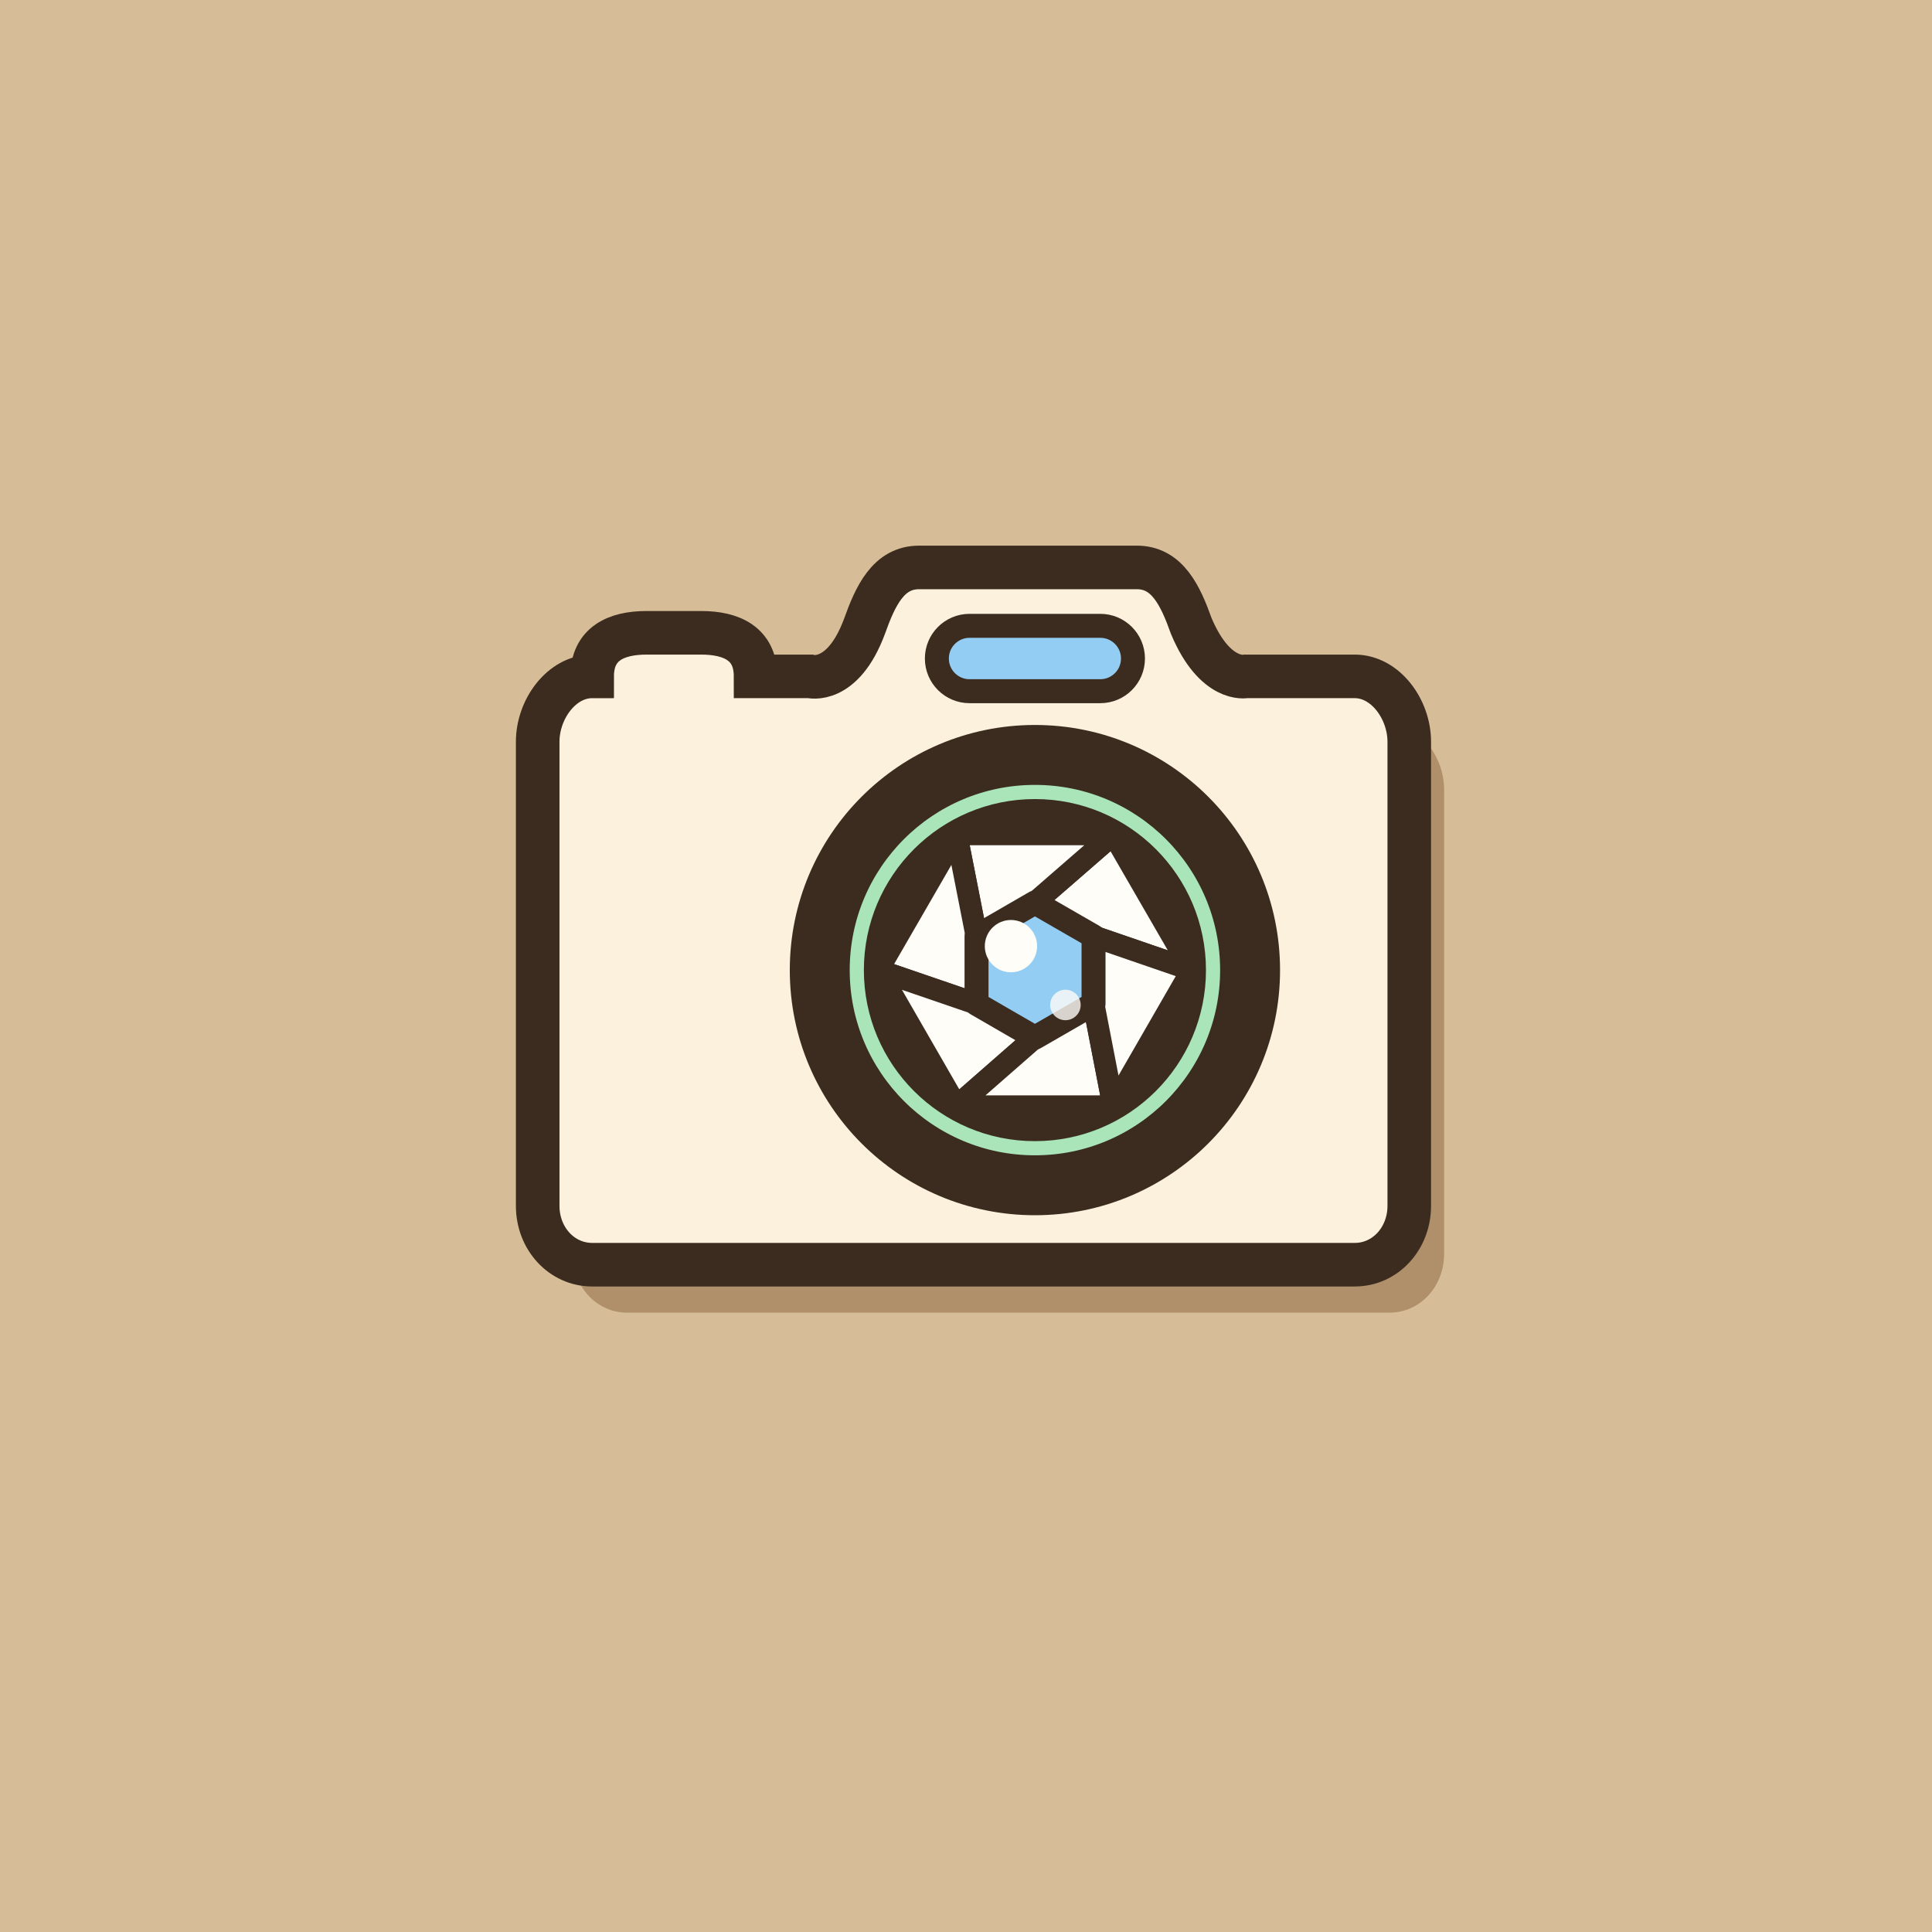
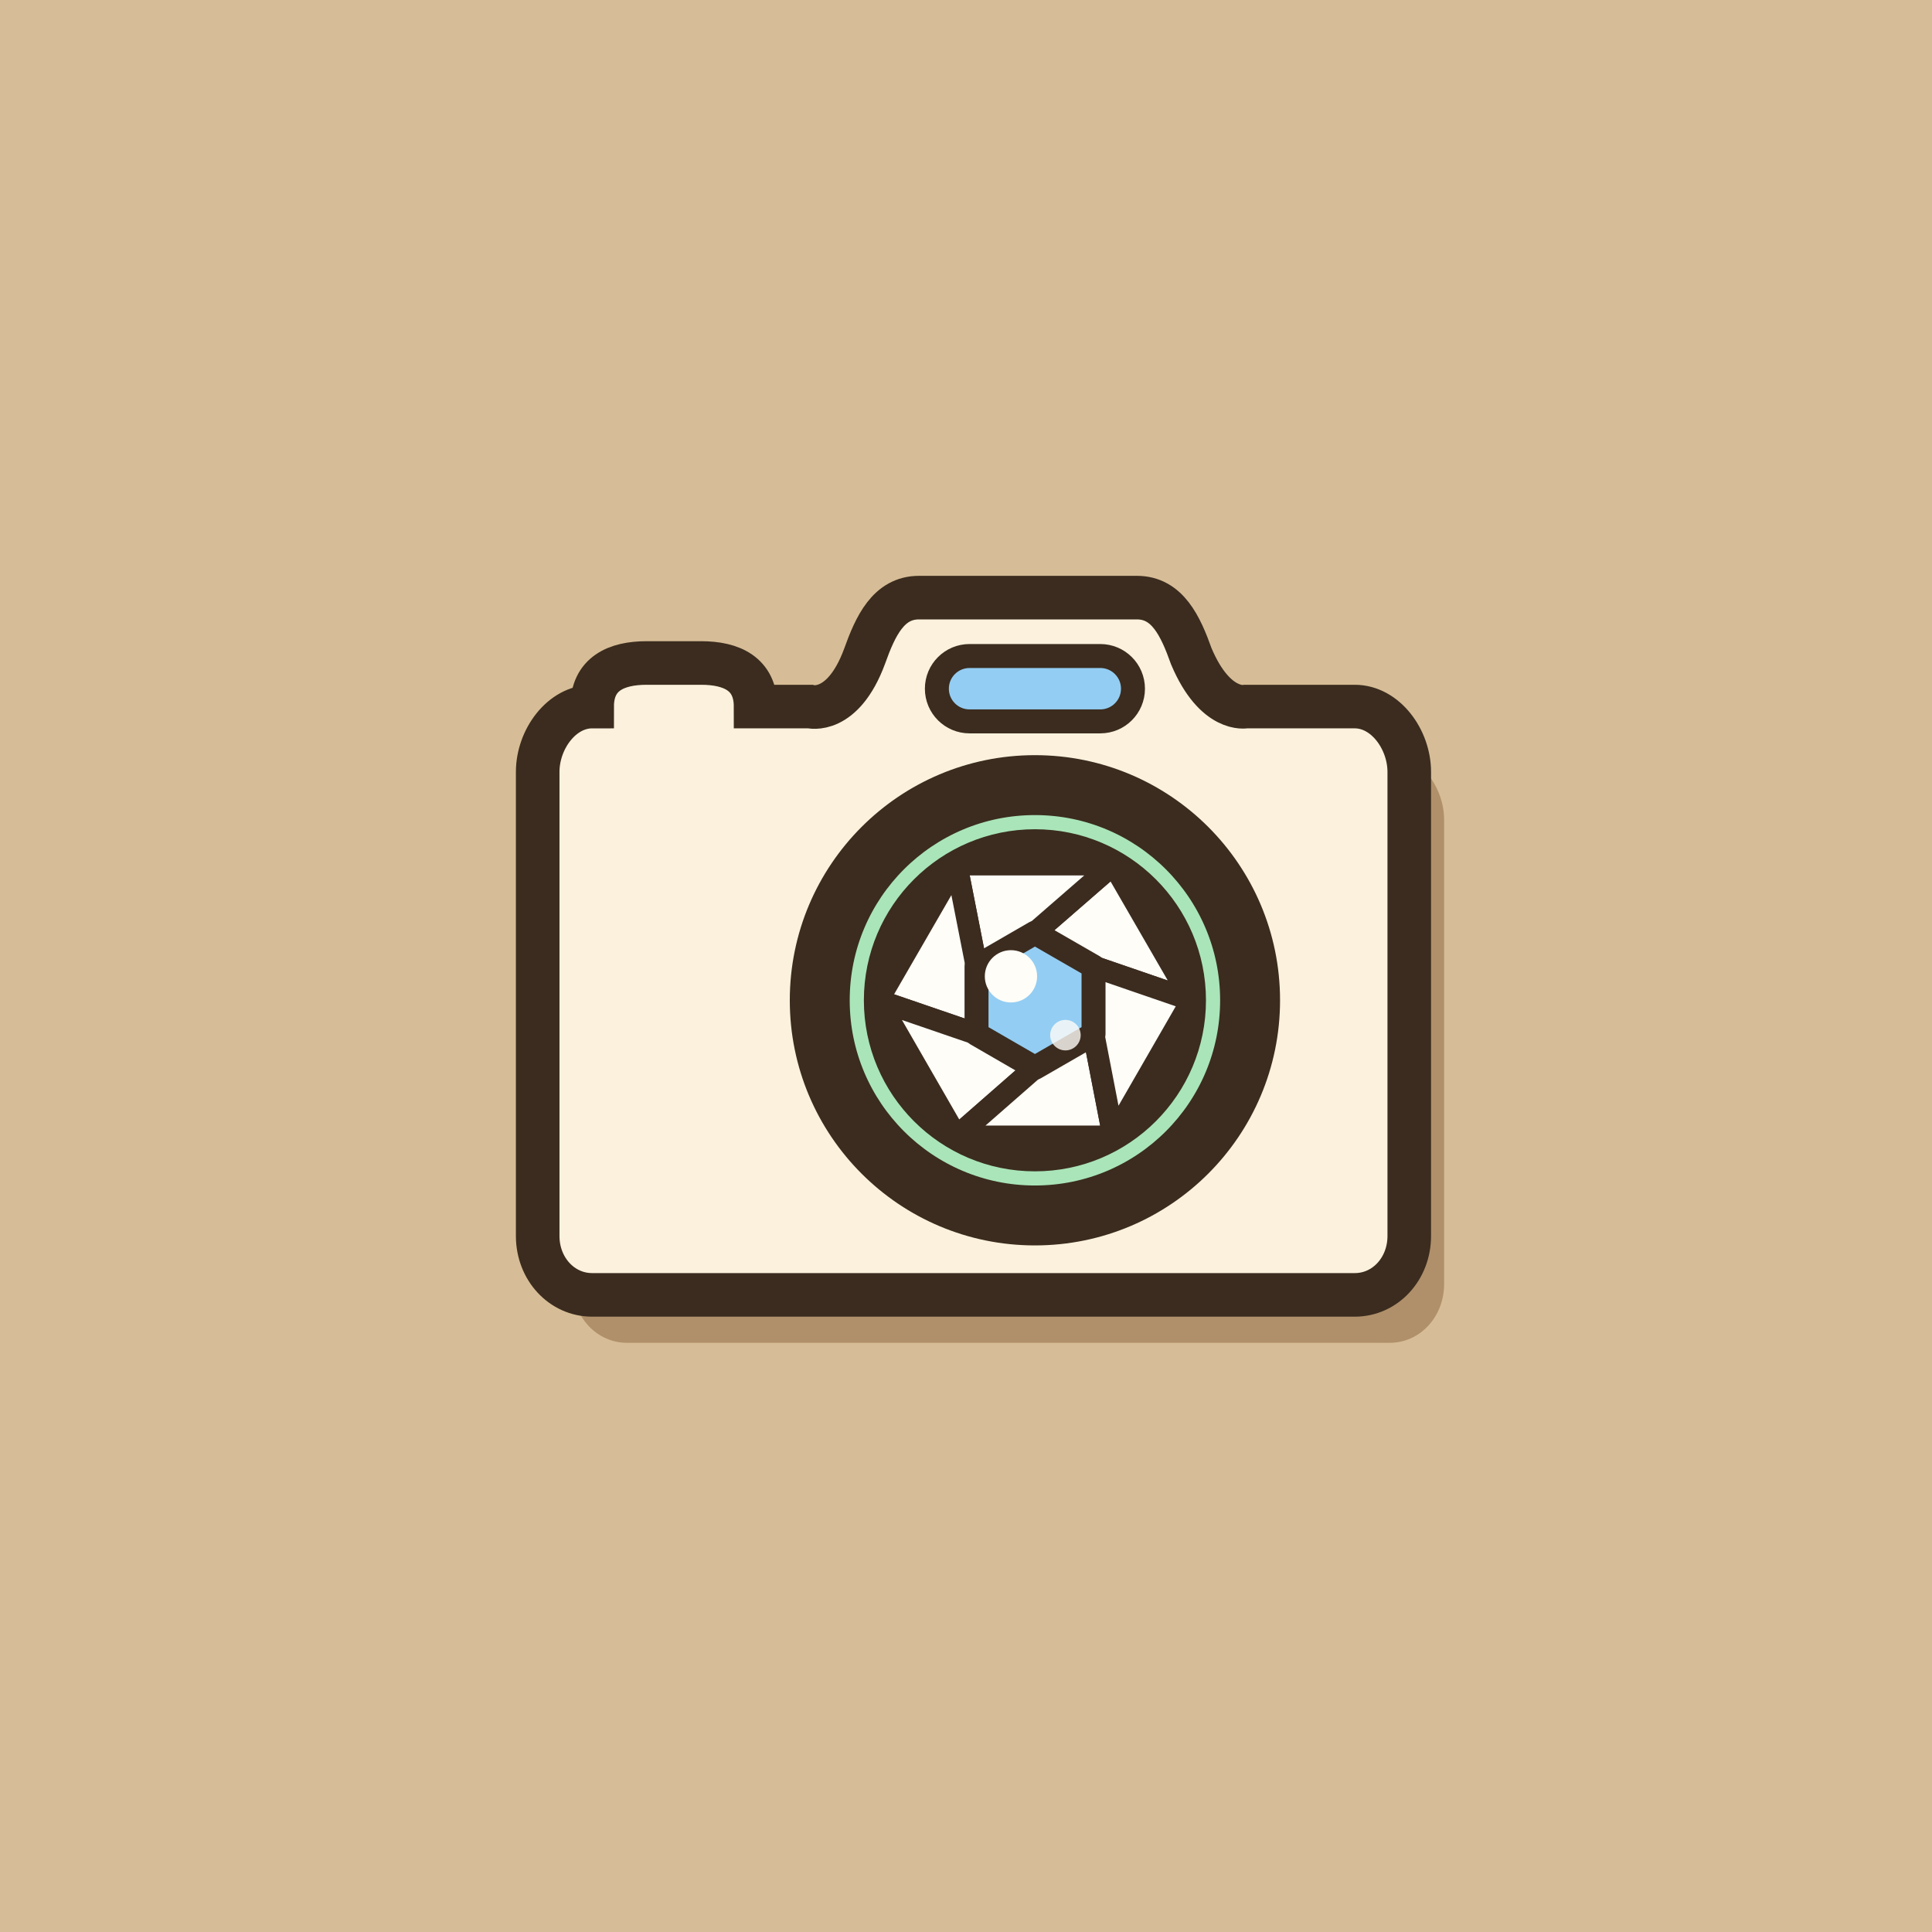
<svg xmlns="http://www.w3.org/2000/svg" viewBox="0 0 320 320" role="img" aria-label="O'Upon" version="1.1" id="svg11">
  <defs id="defs11" />
  <rect width="320" height="320" fill="#d6bd97" id="rect1" x="0" y="0" />
-   <g transform="translate(45.75 39.85) scale(3.609)" id="g11">
+   <g transform="translate(45.75 44.85) scale(3.609)" id="g11">
    <path transform="translate(1.6,2.2)" fill="#b0906a" d="m 49.5,20 h -5 c 0,0 -1.4,0.3 -2.5,-2.3 C 41.5,16.3 40.9,15 39.5,15 h -10 c -1.4,0 -2,1.3 -2.5,2.7 -1,2.7 -2.5,2.3 -2.5,2.3 H 22 c 0,-1.5 -1.1,-2 -2.5,-2 H 17 c -1.4,0 -2.5,0.5 -2.5,2 -1.4,0 -2.5,1.5 -2.5,3 v 21.3 c 0,1.5 1.1,2.7 2.5,2.7 h 35 C 50.9,47 52,45.8 52,44.3 V 23 c 0,-1.5 -1.1,-3 -2.5,-3 z" id="path1" />
    <path fill="#fbf1dc" stroke="#3b2c1f" stroke-width="2" d="m 49.5,20 h -5 c 0,0 -1.4,0.3 -2.5,-2.3 C 41.5,16.3 40.9,15 39.5,15 h -10 c -1.4,0 -2,1.3 -2.5,2.7 -1,2.7 -2.5,2.3 -2.5,2.3 H 22 c 0,-1.5 -1.1,-2 -2.5,-2 H 17 c -1.4,0 -2.5,0.5 -2.5,2 -1.4,0 -2.5,1.5 -2.5,3 v 21.3 c 0,1.5 1.1,2.7 2.5,2.7 h 35 C 50.9,47 52,45.8 52,44.3 V 23 c 0,-1.5 -1.1,-3 -2.5,-3 z" id="path2" />
    <rect x="30.32" y="17.68" width="9" height="3" rx="1.5" fill="#93cdf3" stroke="#3b2c1f" stroke-width="1.1" id="rect2" />
    <path fill="#fffdf7" stroke="#3b2c1f" stroke-width="1.5" d="m 34.82,43.98 c -5.8,0 -10.5,-4.7 -10.5,-10.5 0,-5.8 4.7,-10.5 10.5,-10.5 5.8,0 10.5,4.7 10.5,10.5 0,5.8 -4.7,10.5 -10.5,10.5 z m 0,-18 c -4.1,0 -7.5,3.4 -7.5,7.5 0,4.1 3.4,7.5 7.5,7.5 4.1,0 7.5,-3.4 7.5,-7.5 0,-4.1 -3.4,-7.5 -7.5,-7.5 z" id="path3" />
    <circle cx="34.82" cy="33.48" r="9.2" fill="#a9e5b8" stroke="#3b2c1f" stroke-width="1.4" id="circle3" />
    <circle cx="34.82" cy="33.48" r="7.2" fill="none" stroke="#3b2c1f" stroke-width="1.3" id="circle4" />
    <g fill="#fffdf7" stroke="#3b2c1f" stroke-width="1" stroke-linejoin="round" id="g9">
      <path d="m 42.02,33.48 -3.6,-6.23 -3.6,3.13 2.69,1.55 z" id="path4" />
      <path d="m 38.42,27.25 h -7.2 l 0.92,4.68 2.68,-1.55 z" id="path5" />
      <path d="m 31.22,27.25 -3.6,6.23 4.52,1.55 v -3.1 z" id="path6" />
      <path d="m 27.62,33.48 3.6,6.25 3.6,-3.15 -2.68,-1.55 z" id="path7" />
      <path d="m 31.22,39.73 h 7.2 l -0.91,-4.7 -2.69,1.55 z" id="path8" />
      <path d="m 38.42,39.73 3.6,-6.25 -4.51,-1.55 v 3.1 z" id="path9" />
    </g>
    <path d="m 37.51,31.93 -2.69,-1.55 -2.68,1.55 v 3.1 l 2.68,1.55 2.69,-1.55 z" fill="#93cdf3" stroke="#3b2c1f" stroke-width="1.1" stroke-linejoin="round" id="path10" />
    <circle cx="33.72" cy="32.38" r="1.2" fill="#fffdf7" id="circle10" />
    <circle cx="36.22" cy="35.08" r="0.7" fill="#fffdf7" opacity="0.8" id="circle11" />
  </g>
</svg>
